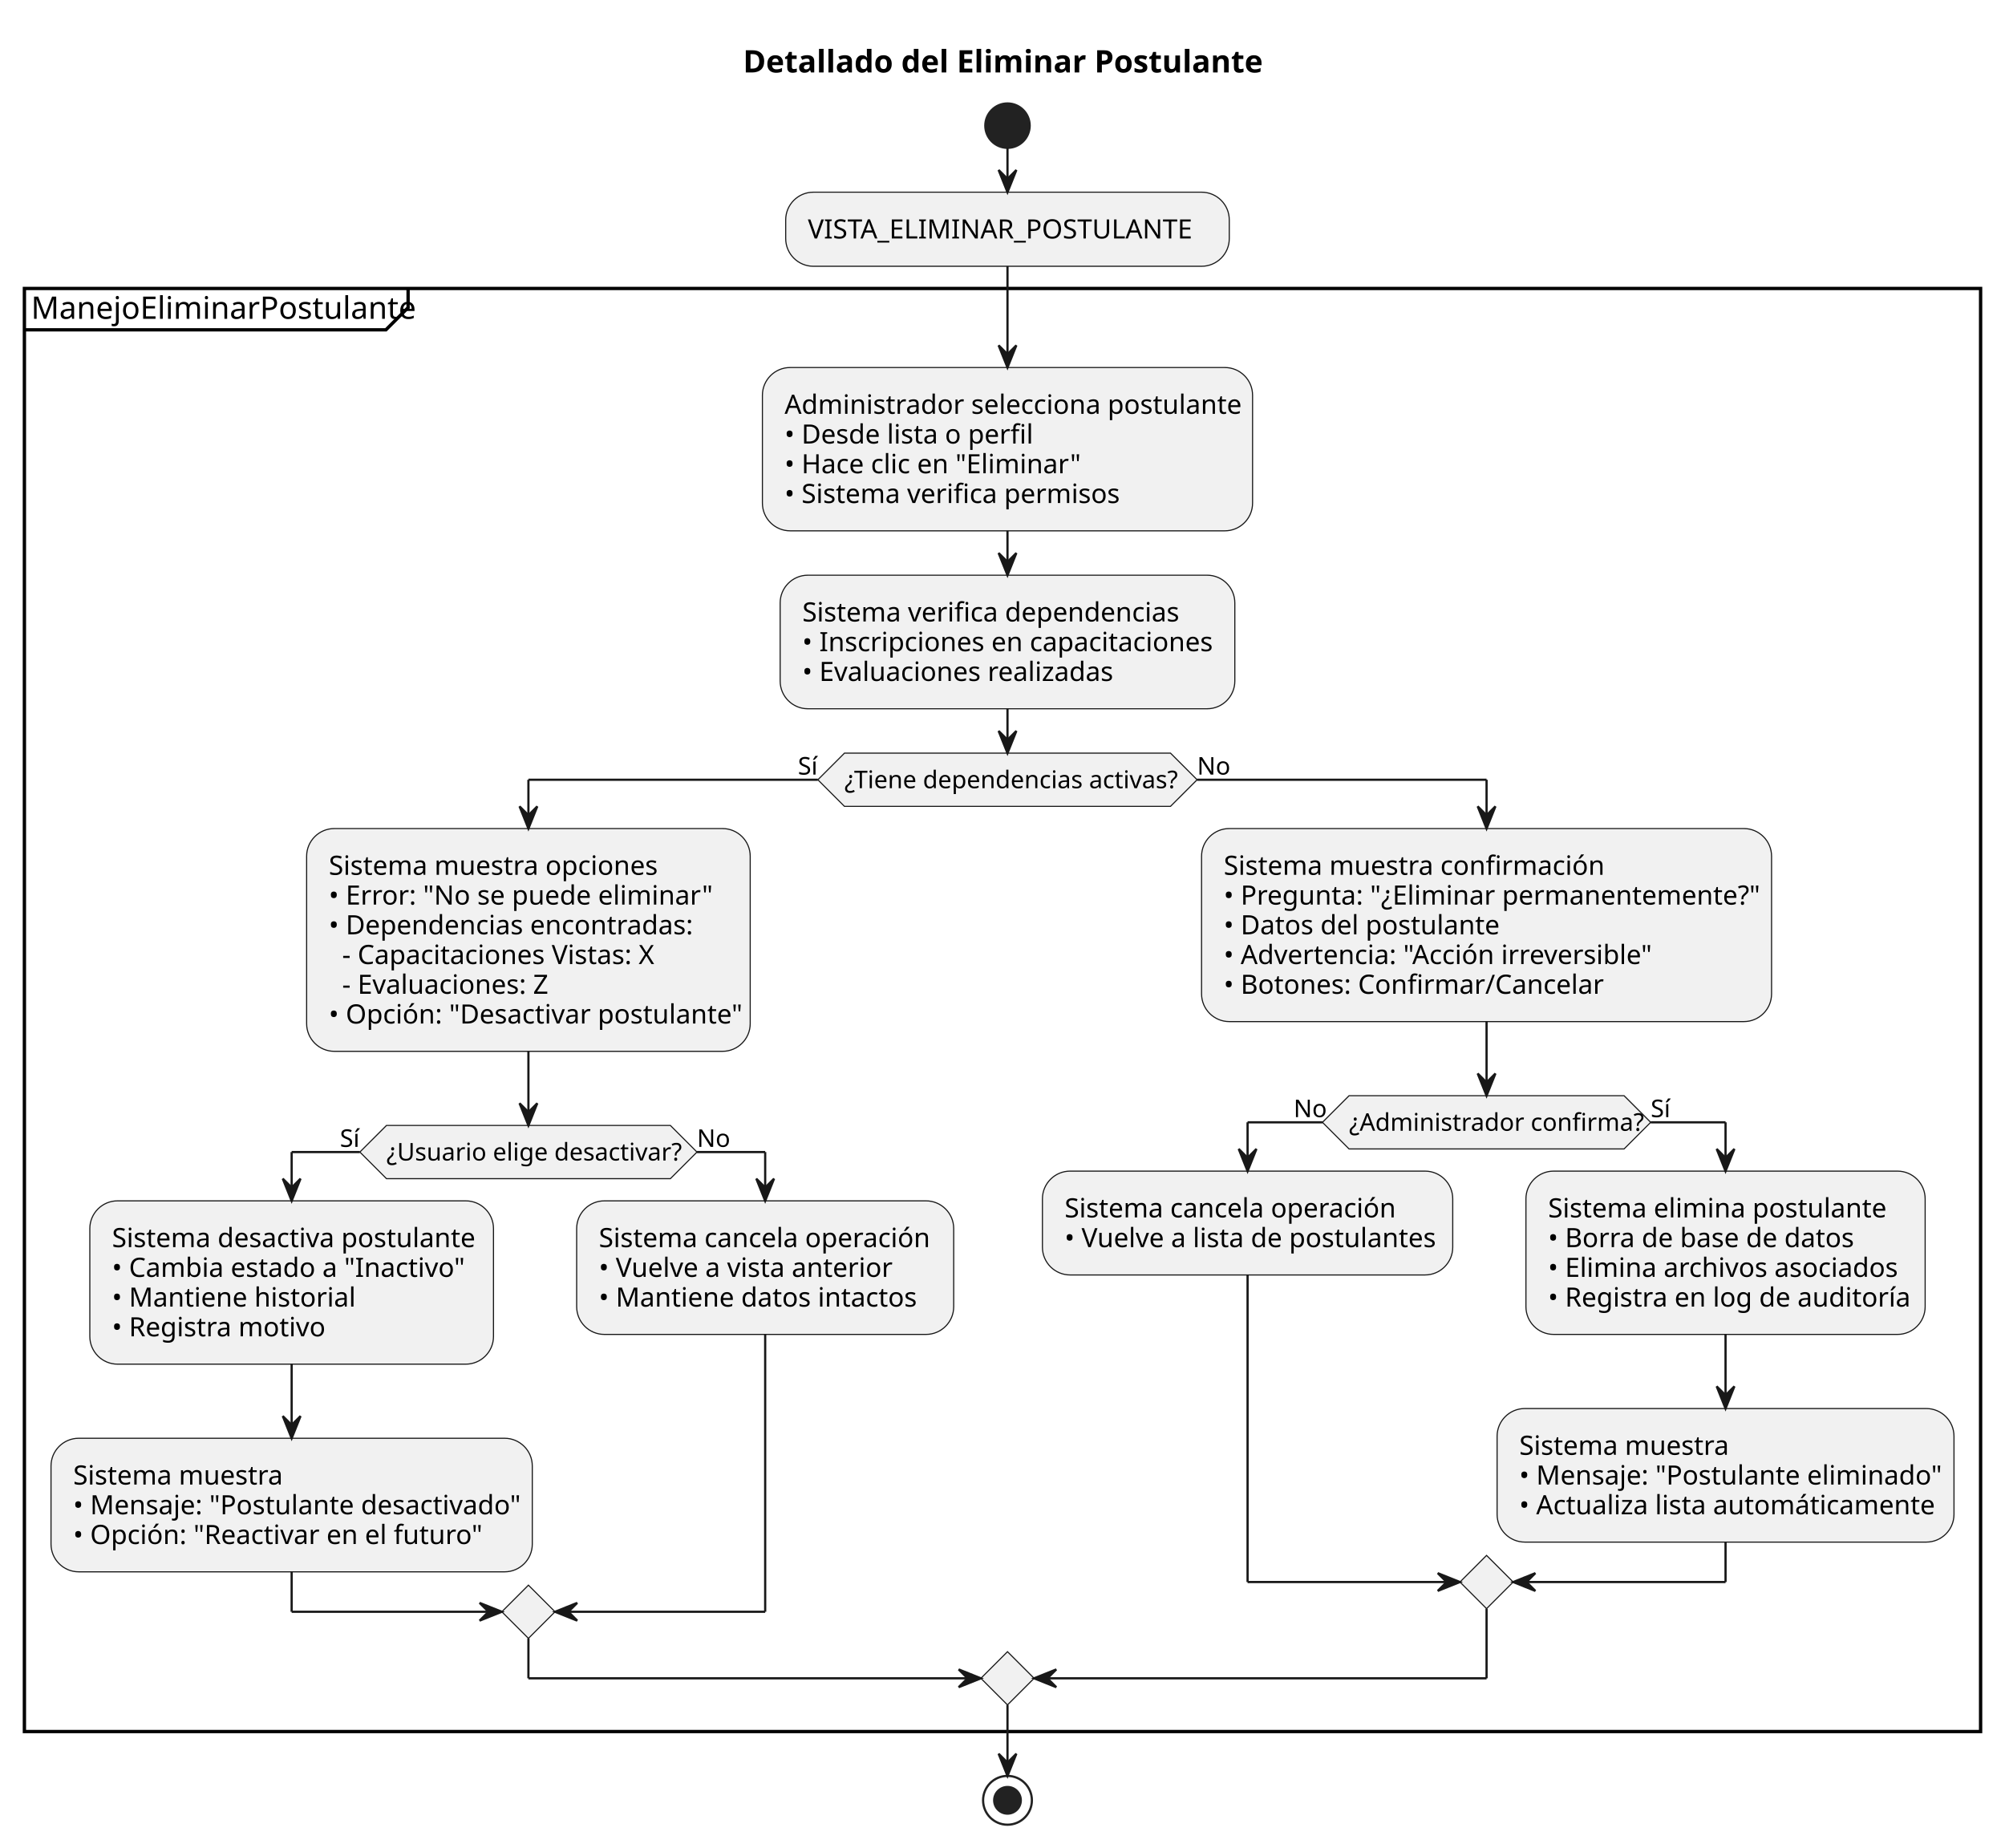
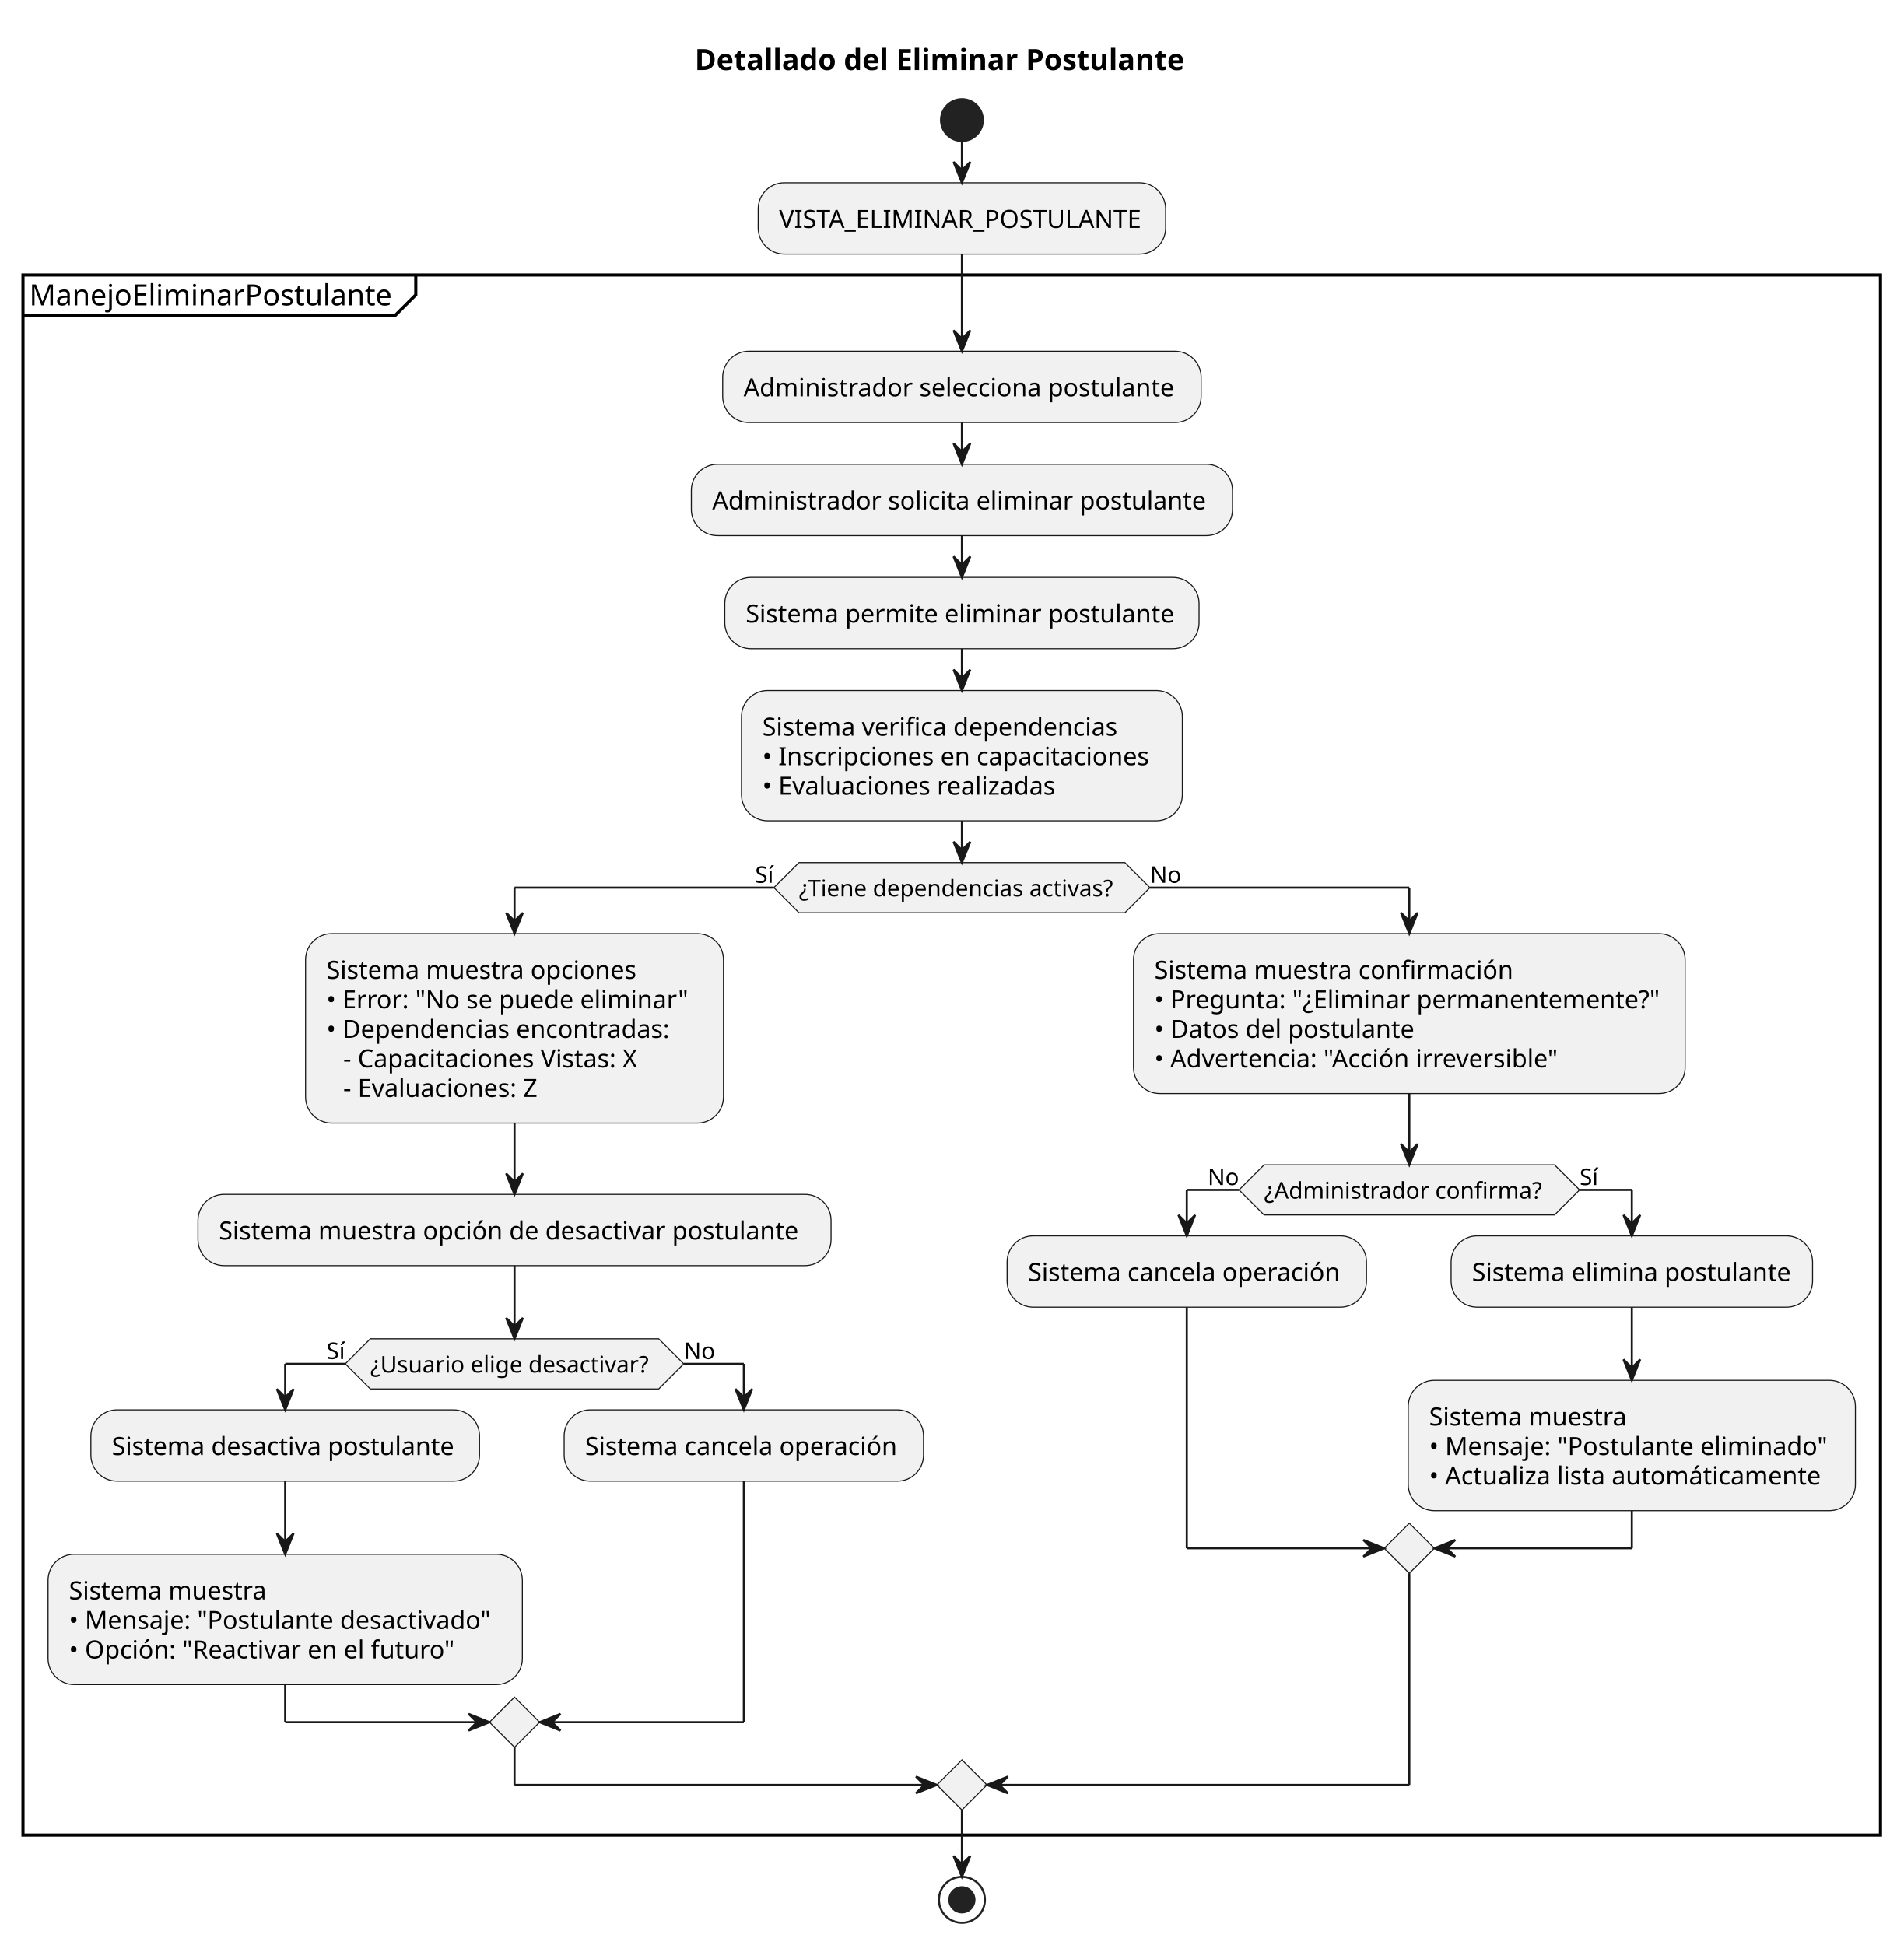
- <svg xmlns="http://www.w3.org/2000/svg" contentStyleType="text/css" height="833px" preserveAspectRatio="none" style="width:904px;height:833px;background:#FFFFFF;" version="1.1" viewBox="0 0 904 833" width="904px" zoomAndPan="magnify">
+ <svg xmlns="http://www.w3.org/2000/svg" contentStyleType="text/css" height="931px" preserveAspectRatio="none" style="width:911px;height:931px;background:#FFFFFF;" version="1.1" viewBox="0 0 911 931" width="911px" zoomAndPan="magnify">
  <defs />
  <g>
-     <text fill="#000000" font-family="sans-serif" font-size="14" font-weight="bold" lengthAdjust="spacing" textLength="231" x="335" y="32.674">Detallado del Eliminar Postulante</text>
-     <ellipse cx="454.25" cy="56.641" fill="#222222" rx="10" ry="10" style="stroke:#222222;stroke-width:1.0;" />
-     <rect fill="#F1F1F1" height="33.406" rx="12.5" ry="12.5" style="stroke:#181818;stroke-width:0.5;" width="200" x="354.25" y="86.641" />
-     <text fill="#000000" font-family="sans-serif" font-size="12" lengthAdjust="spacing" textLength="180" x="364.25" y="107.504">VISTA_ELIMINAR_POSTULANTE</text>
-     <rect fill="none" height="650.578" style="stroke:#000000;stroke-width:1.5;" width="882" x="11" y="130.047" />
-     <path d="M184,130.047 L184,138.688 L174,148.688 L11,148.688 " fill="none" style="stroke:#000000;stroke-width:1.5;" />
-     <text fill="#000000" font-family="sans-serif" font-size="14" lengthAdjust="spacing" textLength="163" x="14" y="143.721">ManejoEliminarPostulante</text>
-     <rect fill="#F1F1F1" height="73.625" rx="12.5" ry="12.5" style="stroke:#181818;stroke-width:0.5;" width="221" x="343.75" y="165.688" />
-     <text fill="#000000" font-family="sans-serif" font-size="12" lengthAdjust="spacing" textLength="201" x="353.75" y="186.551">Administrador selecciona postulante</text>
-     <text fill="#000000" font-family="sans-serif" font-size="12" lengthAdjust="spacing" textLength="111" x="353.75" y="199.957">• Desde lista o perfil</text>
-     <text fill="#000000" font-family="sans-serif" font-size="12" lengthAdjust="spacing" textLength="132" x="353.75" y="213.363">• Hace clic en "Eliminar"</text>
-     <text fill="#000000" font-family="sans-serif" font-size="12" lengthAdjust="spacing" textLength="151" x="353.75" y="226.769">• Sistema verifica permisos</text>
-     <rect fill="#F1F1F1" height="60.219" rx="12.5" ry="12.5" style="stroke:#181818;stroke-width:0.5;" width="205" x="351.75" y="259.312" />
-     <text fill="#000000" font-family="sans-serif" font-size="12" lengthAdjust="spacing" textLength="169" x="361.75" y="280.176">Sistema verifica dependencias</text>
-     <text fill="#000000" font-family="sans-serif" font-size="12" lengthAdjust="spacing" textLength="185" x="361.75" y="293.582">• Inscripciones en capacitaciones</text>
-     <text fill="#000000" font-family="sans-serif" font-size="12" lengthAdjust="spacing" textLength="142" x="361.75" y="306.988">• Evaluaciones realizadas</text>
-     <polygon fill="#F1F1F1" points="380.75,339.531,527.75,339.531,539.75,351.531,527.75,363.531,380.75,363.531,368.75,351.531,380.75,339.531" style="stroke:#181818;stroke-width:0.5;" />
-     <text fill="#000000" font-family="sans-serif" font-size="11" lengthAdjust="spacing" textLength="147" x="380.75" y="355.345">¿Tiene dependencias activas?</text>
-     <text fill="#000000" font-family="sans-serif" font-size="11" lengthAdjust="spacing" textLength="9" x="359.75" y="349.2">Sí</text>
-     <text fill="#000000" font-family="sans-serif" font-size="11" lengthAdjust="spacing" textLength="13" x="539.75" y="349.2">No</text>
-     <rect fill="#F1F1F1" height="100.438" rx="12.5" ry="12.5" style="stroke:#181818;stroke-width:0.5;" width="200" x="138.25" y="373.531" />
-     <text fill="#000000" font-family="sans-serif" font-size="12" lengthAdjust="spacing" textLength="149" x="148.25" y="394.394">Sistema muestra opciones</text>
-     <text fill="#000000" font-family="sans-serif" font-size="12" lengthAdjust="spacing" textLength="168" x="148.25" y="407.801">• Error: "No se puede eliminar"</text>
-     <text fill="#000000" font-family="sans-serif" font-size="12" lengthAdjust="spacing" textLength="164" x="148.25" y="421.207">• Dependencias encontradas:</text>
-     <text fill="#000000" font-family="sans-serif" font-size="12" lengthAdjust="spacing" textLength="143" x="154.25" y="434.613">- Capacitaciones Vistas: X</text>
-     <text fill="#000000" font-family="sans-serif" font-size="12" lengthAdjust="spacing" textLength="94" x="154.25" y="448.019">- Evaluaciones: Z</text>
-     <text fill="#000000" font-family="sans-serif" font-size="12" lengthAdjust="spacing" textLength="180" x="148.25" y="461.426">• Opción: "Desactivar postulante"</text>
-     <polygon fill="#F1F1F1" points="174.25,507.375,302.25,507.375,314.25,519.375,302.25,531.375,174.25,531.375,162.25,519.375,174.25,507.375" style="stroke:#181818;stroke-width:0.5;" />
-     <text fill="#000000" font-family="sans-serif" font-size="11" lengthAdjust="spacing" textLength="128" x="174.25" y="523.188">¿Usuario elige desactivar?</text>
-     <text fill="#000000" font-family="sans-serif" font-size="11" lengthAdjust="spacing" textLength="9" x="153.25" y="517.044">Sí</text>
-     <text fill="#000000" font-family="sans-serif" font-size="11" lengthAdjust="spacing" textLength="13" x="314.25" y="517.044">No</text>
-     <rect fill="#F1F1F1" height="73.625" rx="12.5" ry="12.5" style="stroke:#181818;stroke-width:0.5;" width="182" x="40.5" y="541.375" />
-     <text fill="#000000" font-family="sans-serif" font-size="12" lengthAdjust="spacing" textLength="162" x="50.5" y="562.238">Sistema desactiva postulante</text>
-     <text fill="#000000" font-family="sans-serif" font-size="12" lengthAdjust="spacing" textLength="155" x="50.5" y="575.644">• Cambia estado a "Inactivo"</text>
-     <text fill="#000000" font-family="sans-serif" font-size="12" lengthAdjust="spacing" textLength="105" x="50.5" y="589.051">• Mantiene historial</text>
-     <text fill="#000000" font-family="sans-serif" font-size="12" lengthAdjust="spacing" textLength="94" x="50.5" y="602.457">• Registra motivo</text>
-     <rect fill="#F1F1F1" height="60.219" rx="12.5" ry="12.5" style="stroke:#181818;stroke-width:0.5;" width="217" x="23" y="648.406" />
-     <text fill="#000000" font-family="sans-serif" font-size="12" lengthAdjust="spacing" textLength="95" x="33" y="669.269">Sistema muestra</text>
-     <text fill="#000000" font-family="sans-serif" font-size="12" lengthAdjust="spacing" textLength="197" x="33" y="682.676">• Mensaje: "Postulante desactivado"</text>
-     <text fill="#000000" font-family="sans-serif" font-size="12" lengthAdjust="spacing" textLength="176" x="33" y="696.082">• Opción: "Reactivar en el futuro"</text>
-     <rect fill="#F1F1F1" height="60.219" rx="12.5" ry="12.5" style="stroke:#181818;stroke-width:0.5;" width="170" x="260" y="541.375" />
-     <text fill="#000000" font-family="sans-serif" font-size="12" lengthAdjust="spacing" textLength="150" x="270" y="562.238">Sistema cancela operación</text>
-     <text fill="#000000" font-family="sans-serif" font-size="12" lengthAdjust="spacing" textLength="127" x="270" y="575.644">• Vuelve a vista anterior</text>
-     <text fill="#000000" font-family="sans-serif" font-size="12" lengthAdjust="spacing" textLength="138" x="270" y="589.051">• Mantiene datos intactos</text>
-     <polygon fill="#F1F1F1" points="238.25,714.625,250.25,726.625,238.25,738.625,226.25,726.625,238.25,714.625" style="stroke:#181818;stroke-width:0.5;" />
-     <rect fill="#F1F1F1" height="87.031" rx="12.5" ry="12.5" style="stroke:#181818;stroke-width:0.5;" width="257" x="541.75" y="373.531" />
-     <text fill="#000000" font-family="sans-serif" font-size="12" lengthAdjust="spacing" textLength="169" x="551.75" y="394.394">Sistema muestra confirmación</text>
-     <text fill="#000000" font-family="sans-serif" font-size="12" lengthAdjust="spacing" textLength="237" x="551.75" y="407.801">• Pregunta: "¿Eliminar permanentemente?"</text>
-     <text fill="#000000" font-family="sans-serif" font-size="12" lengthAdjust="spacing" textLength="122" x="551.75" y="421.207">• Datos del postulante</text>
-     <text fill="#000000" font-family="sans-serif" font-size="12" lengthAdjust="spacing" textLength="185" x="551.75" y="434.613">• Advertencia: "Acción irreversible"</text>
-     <text fill="#000000" font-family="sans-serif" font-size="12" lengthAdjust="spacing" textLength="168" x="551.75" y="448.019">• Botones: Confirmar/Cancelar</text>
-     <polygon fill="#F1F1F1" points="608.25,493.969,732.25,493.969,744.25,505.969,732.25,517.969,608.25,517.969,596.25,505.969,608.25,493.969" style="stroke:#181818;stroke-width:0.5;" />
-     <text fill="#000000" font-family="sans-serif" font-size="11" lengthAdjust="spacing" textLength="124" x="608.25" y="509.782">¿Administrador confirma?</text>
-     <text fill="#000000" font-family="sans-serif" font-size="11" lengthAdjust="spacing" textLength="13" x="583.25" y="503.638">No</text>
-     <text fill="#000000" font-family="sans-serif" font-size="11" lengthAdjust="spacing" textLength="9" x="744.25" y="503.638">Sí</text>
-     <rect fill="#F1F1F1" height="46.812" rx="12.5" ry="12.5" style="stroke:#181818;stroke-width:0.5;" width="185" x="470" y="527.969" />
-     <text fill="#000000" font-family="sans-serif" font-size="12" lengthAdjust="spacing" textLength="150" x="480" y="548.832">Sistema cancela operación</text>
-     <text fill="#000000" font-family="sans-serif" font-size="12" lengthAdjust="spacing" textLength="165" x="480" y="562.238">• Vuelve a lista de postulantes</text>
-     <rect fill="#F1F1F1" height="73.625" rx="12.5" ry="12.5" style="stroke:#181818;stroke-width:0.5;" width="180" x="688" y="527.969" />
-     <text fill="#000000" font-family="sans-serif" font-size="12" lengthAdjust="spacing" textLength="151" x="698" y="548.832">Sistema elimina postulante</text>
-     <text fill="#000000" font-family="sans-serif" font-size="12" lengthAdjust="spacing" textLength="137" x="698" y="562.238">• Borra de base de datos</text>
-     <text fill="#000000" font-family="sans-serif" font-size="12" lengthAdjust="spacing" textLength="160" x="698" y="575.644">• Elimina archivos asociados</text>
-     <text fill="#000000" font-family="sans-serif" font-size="12" lengthAdjust="spacing" textLength="160" x="698" y="589.051">• Registra en log de auditoría</text>
-     <rect fill="#F1F1F1" height="60.219" rx="12.5" ry="12.5" style="stroke:#181818;stroke-width:0.5;" width="206" x="675" y="635" />
-     <text fill="#000000" font-family="sans-serif" font-size="12" lengthAdjust="spacing" textLength="95" x="685" y="655.863">Sistema muestra</text>
-     <text fill="#000000" font-family="sans-serif" font-size="12" lengthAdjust="spacing" textLength="186" x="685" y="669.269">• Mensaje: "Postulante eliminado"</text>
-     <text fill="#000000" font-family="sans-serif" font-size="12" lengthAdjust="spacing" textLength="181" x="685" y="682.676">• Actualiza lista automáticamente</text>
-     <polygon fill="#F1F1F1" points="670.25,701.219,682.25,713.219,670.25,725.219,658.25,713.219,670.25,701.219" style="stroke:#181818;stroke-width:0.5;" />
-     <polygon fill="#F1F1F1" points="454.25,744.625,466.25,756.625,454.25,768.625,442.25,756.625,454.25,744.625" style="stroke:#181818;stroke-width:0.5;" />
-     <ellipse cx="454.25" cy="811.625" fill="none" rx="11" ry="11" style="stroke:#222222;stroke-width:1.0;" />
-     <ellipse cx="454.25" cy="811.625" fill="#222222" rx="6" ry="6" style="stroke:#222222;stroke-width:1.0;" />
-     <line style="stroke:#181818;stroke-width:1.0;" x1="454.25" x2="454.25" y1="66.641" y2="86.641" />
-     <polygon fill="#181818" points="450.25,76.641,454.25,86.641,458.25,76.641,454.25,80.641" style="stroke:#181818;stroke-width:1.0;" />
-     <line style="stroke:#181818;stroke-width:1.0;" x1="454.25" x2="454.25" y1="239.312" y2="259.312" />
-     <polygon fill="#181818" points="450.25,249.312,454.25,259.312,458.25,249.312,454.25,253.312" style="stroke:#181818;stroke-width:1.0;" />
-     <line style="stroke:#181818;stroke-width:1.0;" x1="131.5" x2="131.5" y1="615" y2="648.406" />
-     <polygon fill="#181818" points="127.5,638.406,131.5,648.406,135.5,638.406,131.5,642.406" style="stroke:#181818;stroke-width:1.0;" />
-     <line style="stroke:#181818;stroke-width:1.0;" x1="162.25" x2="131.5" y1="519.375" y2="519.375" />
-     <line style="stroke:#181818;stroke-width:1.0;" x1="131.5" x2="131.5" y1="519.375" y2="541.375" />
-     <polygon fill="#181818" points="127.5,531.375,131.5,541.375,135.5,531.375,131.5,535.375" style="stroke:#181818;stroke-width:1.0;" />
-     <line style="stroke:#181818;stroke-width:1.0;" x1="314.25" x2="345" y1="519.375" y2="519.375" />
-     <line style="stroke:#181818;stroke-width:1.0;" x1="345" x2="345" y1="519.375" y2="541.375" />
-     <polygon fill="#181818" points="341,531.375,345,541.375,349,531.375,345,535.375" style="stroke:#181818;stroke-width:1.0;" />
-     <line style="stroke:#181818;stroke-width:1.0;" x1="131.5" x2="131.5" y1="708.625" y2="726.625" />
-     <line style="stroke:#181818;stroke-width:1.0;" x1="131.5" x2="226.25" y1="726.625" y2="726.625" />
-     <polygon fill="#181818" points="216.25,722.625,226.25,726.625,216.25,730.625,220.25,726.625" style="stroke:#181818;stroke-width:1.0;" />
-     <line style="stroke:#181818;stroke-width:1.0;" x1="345" x2="345" y1="601.594" y2="726.625" />
-     <line style="stroke:#181818;stroke-width:1.0;" x1="345" x2="250.25" y1="726.625" y2="726.625" />
-     <polygon fill="#181818" points="260.25,722.625,250.25,726.625,260.25,730.625,256.25,726.625" style="stroke:#181818;stroke-width:1.0;" />
-     <line style="stroke:#181818;stroke-width:1.0;" x1="238.25" x2="238.25" y1="473.969" y2="507.375" />
-     <polygon fill="#181818" points="234.25,497.375,238.25,507.375,242.25,497.375,238.25,501.375" style="stroke:#181818;stroke-width:1.0;" />
-     <line style="stroke:#181818;stroke-width:1.0;" x1="778" x2="778" y1="601.594" y2="635" />
-     <polygon fill="#181818" points="774,625,778,635,782,625,778,629" style="stroke:#181818;stroke-width:1.0;" />
-     <line style="stroke:#181818;stroke-width:1.0;" x1="596.25" x2="562.5" y1="505.969" y2="505.969" />
-     <line style="stroke:#181818;stroke-width:1.0;" x1="562.5" x2="562.5" y1="505.969" y2="527.969" />
-     <polygon fill="#181818" points="558.5,517.969,562.5,527.969,566.5,517.969,562.5,521.969" style="stroke:#181818;stroke-width:1.0;" />
-     <line style="stroke:#181818;stroke-width:1.0;" x1="744.25" x2="778" y1="505.969" y2="505.969" />
-     <line style="stroke:#181818;stroke-width:1.0;" x1="778" x2="778" y1="505.969" y2="527.969" />
-     <polygon fill="#181818" points="774,517.969,778,527.969,782,517.969,778,521.969" style="stroke:#181818;stroke-width:1.0;" />
-     <line style="stroke:#181818;stroke-width:1.0;" x1="562.5" x2="562.5" y1="574.781" y2="713.219" />
-     <line style="stroke:#181818;stroke-width:1.0;" x1="562.5" x2="658.25" y1="713.219" y2="713.219" />
-     <polygon fill="#181818" points="648.25,709.219,658.25,713.219,648.25,717.219,652.25,713.219" style="stroke:#181818;stroke-width:1.0;" />
-     <line style="stroke:#181818;stroke-width:1.0;" x1="778" x2="778" y1="695.219" y2="713.219" />
-     <line style="stroke:#181818;stroke-width:1.0;" x1="778" x2="682.25" y1="713.219" y2="713.219" />
-     <polygon fill="#181818" points="692.25,709.219,682.25,713.219,692.25,717.219,688.25,713.219" style="stroke:#181818;stroke-width:1.0;" />
-     <line style="stroke:#181818;stroke-width:1.0;" x1="670.25" x2="670.25" y1="460.562" y2="493.969" />
-     <polygon fill="#181818" points="666.25,483.969,670.25,493.969,674.25,483.969,670.25,487.969" style="stroke:#181818;stroke-width:1.0;" />
-     <line style="stroke:#181818;stroke-width:1.0;" x1="368.75" x2="238.25" y1="351.531" y2="351.531" />
-     <line style="stroke:#181818;stroke-width:1.0;" x1="238.25" x2="238.25" y1="351.531" y2="373.531" />
-     <polygon fill="#181818" points="234.25,363.531,238.25,373.531,242.25,363.531,238.25,367.531" style="stroke:#181818;stroke-width:1.0;" />
-     <line style="stroke:#181818;stroke-width:1.0;" x1="539.75" x2="670.25" y1="351.531" y2="351.531" />
-     <line style="stroke:#181818;stroke-width:1.0;" x1="670.25" x2="670.25" y1="351.531" y2="373.531" />
-     <polygon fill="#181818" points="666.25,363.531,670.25,373.531,674.25,363.531,670.25,367.531" style="stroke:#181818;stroke-width:1.0;" />
-     <line style="stroke:#181818;stroke-width:1.0;" x1="238.25" x2="238.25" y1="738.625" y2="756.625" />
-     <line style="stroke:#181818;stroke-width:1.0;" x1="238.25" x2="442.25" y1="756.625" y2="756.625" />
-     <polygon fill="#181818" points="432.25,752.625,442.25,756.625,432.25,760.625,436.25,756.625" style="stroke:#181818;stroke-width:1.0;" />
-     <line style="stroke:#181818;stroke-width:1.0;" x1="670.25" x2="670.25" y1="725.219" y2="756.625" />
-     <line style="stroke:#181818;stroke-width:1.0;" x1="670.25" x2="466.25" y1="756.625" y2="756.625" />
-     <polygon fill="#181818" points="476.25,752.625,466.25,756.625,476.25,760.625,472.25,756.625" style="stroke:#181818;stroke-width:1.0;" />
-     <line style="stroke:#181818;stroke-width:1.0;" x1="454.25" x2="454.25" y1="319.531" y2="339.531" />
-     <polygon fill="#181818" points="450.25,329.531,454.25,339.531,458.25,329.531,454.25,333.531" style="stroke:#181818;stroke-width:1.0;" />
-     <line style="stroke:#181818;stroke-width:1.0;" x1="454.25" x2="454.25" y1="120.047" y2="165.688" />
-     <polygon fill="#181818" points="450.25,155.688,454.25,165.688,458.25,155.688,454.25,159.688" style="stroke:#181818;stroke-width:1.0;" />
-     <line style="stroke:#181818;stroke-width:1.0;" x1="454.25" x2="454.25" y1="768.625" y2="800.625" />
-     <polygon fill="#181818" points="450.25,790.625,454.25,800.625,458.25,790.625,454.25,794.625" style="stroke:#181818;stroke-width:1.0;" />
+     <text fill="#000000" font-family="sans-serif" font-size="14" font-weight="bold" lengthAdjust="spacing" textLength="243" x="332.5" y="33.535">Detallado del Eliminar Postulante</text>
+     <ellipse cx="460.375" cy="57.488" fill="#222222" rx="10" ry="10" style="stroke:#222222;stroke-width:1.0;" />
+     <rect fill="#F1F1F1" height="34.133" rx="12.5" ry="12.5" style="stroke:#181818;stroke-width:0.5;" width="195" x="362.875" y="87.488" />
+     <text fill="#000000" font-family="sans-serif" font-size="12" lengthAdjust="spacing" textLength="175" x="372.875" y="109.09">VISTA_ELIMINAR_POSTULANTE</text>
+     <rect fill="none" height="746.746" style="stroke:#000000;stroke-width:1.5;" width="889" x="11" y="131.621" />
+     <path d="M199,131.621 L199,141.109 L189,151.109 L11,151.109 " fill="none" style="stroke:#000000;stroke-width:1.5;" />
+     <text fill="#000000" font-family="sans-serif" font-size="14" lengthAdjust="spacing" textLength="178" x="14" y="146.156">ManejoEliminarPostulante</text>
+     <rect fill="#F1F1F1" height="34.133" rx="12.5" ry="12.5" style="stroke:#181818;stroke-width:0.5;" width="229" x="345.875" y="168.109" />
+     <text fill="#000000" font-family="sans-serif" font-size="12" lengthAdjust="spacing" textLength="209" x="355.875" y="189.711">Administrador selecciona postulante</text>
+     <rect fill="#F1F1F1" height="34.133" rx="12.5" ry="12.5" style="stroke:#181818;stroke-width:0.5;" width="259" x="330.875" y="222.242" />
+     <text fill="#000000" font-family="sans-serif" font-size="12" lengthAdjust="spacing" textLength="239" x="340.875" y="243.844">Administrador solicita eliminar postulante</text>
+     <rect fill="#F1F1F1" height="34.133" rx="12.5" ry="12.5" style="stroke:#181818;stroke-width:0.5;" width="227" x="346.875" y="276.375" />
+     <text fill="#000000" font-family="sans-serif" font-size="12" lengthAdjust="spacing" textLength="207" x="356.875" y="297.977">Sistema permite eliminar postulante</text>
+     <rect fill="#F1F1F1" height="62.398" rx="12.5" ry="12.5" style="stroke:#181818;stroke-width:0.5;" width="211" x="354.875" y="330.508" />
+     <text fill="#000000" font-family="sans-serif" font-size="12" lengthAdjust="spacing" textLength="174" x="364.875" y="352.109">Sistema verifica dependencias</text>
+     <text fill="#000000" font-family="sans-serif" font-size="12" lengthAdjust="spacing" textLength="191" x="364.875" y="366.242">• Inscripciones en capacitaciones</text>
+     <text fill="#000000" font-family="sans-serif" font-size="12" lengthAdjust="spacing" textLength="148" x="364.875" y="380.375">• Evaluaciones realizadas</text>
+     <polygon fill="#F1F1F1" points="382.375,412.906,538.375,412.906,550.375,424.906,538.375,436.906,382.375,436.906,370.375,424.906,382.375,412.906" style="stroke:#181818;stroke-width:0.5;" />
+     <text fill="#000000" font-family="sans-serif" font-size="11" lengthAdjust="spacing" textLength="156" x="382.375" y="429.063">¿Tiene dependencias activas?</text>
+     <text fill="#000000" font-family="sans-serif" font-size="11" lengthAdjust="spacing" textLength="9" x="361.375" y="422.586">Sí</text>
+     <text fill="#000000" font-family="sans-serif" font-size="11" lengthAdjust="spacing" textLength="15" x="550.375" y="422.586">No</text>
+     <rect fill="#F1F1F1" height="90.664" rx="12.5" ry="12.5" style="stroke:#181818;stroke-width:0.5;" width="200" x="146.25" y="446.906" />
+     <text fill="#000000" font-family="sans-serif" font-size="12" lengthAdjust="spacing" textLength="150" x="156.25" y="468.508">Sistema muestra opciones</text>
+     <text fill="#000000" font-family="sans-serif" font-size="12" lengthAdjust="spacing" textLength="180" x="156.25" y="482.641">• Error: "No se puede eliminar"</text>
+     <text fill="#000000" font-family="sans-serif" font-size="12" lengthAdjust="spacing" textLength="172" x="156.25" y="496.773">• Dependencias encontradas:</text>
+     <text fill="#000000" font-family="sans-serif" font-size="12" lengthAdjust="spacing" textLength="151" x="164.25" y="510.906">- Capacitaciones Vistas: X</text>
+     <text fill="#000000" font-family="sans-serif" font-size="12" lengthAdjust="spacing" textLength="99" x="164.25" y="525.039">- Evaluaciones: Z</text>
+     <rect fill="#F1F1F1" height="34.133" rx="12.5" ry="12.5" style="stroke:#181818;stroke-width:0.5;" width="303" x="94.75" y="571.703" />
+     <text fill="#000000" font-family="sans-serif" font-size="12" lengthAdjust="spacing" textLength="283" x="104.75" y="593.305">Sistema muestra opción de desactivar postulante</text>
+     <polygon fill="#F1F1F1" points="177.25,640.836,315.25,640.836,327.25,652.836,315.25,664.836,177.25,664.836,165.25,652.836,177.25,640.836" style="stroke:#181818;stroke-width:0.5;" />
+     <text fill="#000000" font-family="sans-serif" font-size="11" lengthAdjust="spacing" textLength="138" x="177.25" y="656.993">¿Usuario elige desactivar?</text>
+     <text fill="#000000" font-family="sans-serif" font-size="11" lengthAdjust="spacing" textLength="9" x="156.25" y="650.516">Sí</text>
+     <text fill="#000000" font-family="sans-serif" font-size="11" lengthAdjust="spacing" textLength="15" x="327.25" y="650.516">No</text>
+     <rect fill="#F1F1F1" height="34.133" rx="12.5" ry="12.5" style="stroke:#181818;stroke-width:0.5;" width="186" x="43.5" y="674.836" />
+     <text fill="#000000" font-family="sans-serif" font-size="12" lengthAdjust="spacing" textLength="166" x="53.5" y="696.438">Sistema desactiva postulante</text>
+     <rect fill="#F1F1F1" height="62.398" rx="12.5" ry="12.5" style="stroke:#181818;stroke-width:0.5;" width="227" x="23" y="743.969" />
+     <text fill="#000000" font-family="sans-serif" font-size="12" lengthAdjust="spacing" textLength="95" x="33" y="765.57">Sistema muestra</text>
+     <text fill="#000000" font-family="sans-serif" font-size="12" lengthAdjust="spacing" textLength="207" x="33" y="779.703">• Mensaje: "Postulante desactivado"</text>
+     <text fill="#000000" font-family="sans-serif" font-size="12" lengthAdjust="spacing" textLength="190" x="33" y="793.836">• Opción: "Reactivar en el futuro"</text>
+     <rect fill="#F1F1F1" height="34.133" rx="12.5" ry="12.5" style="stroke:#181818;stroke-width:0.5;" width="172" x="270" y="674.836" />
+     <text fill="#000000" font-family="sans-serif" font-size="12" lengthAdjust="spacing" textLength="152" x="280" y="696.438">Sistema cancela operación</text>
+     <polygon fill="#F1F1F1" points="246.25,812.367,258.25,824.367,246.25,836.367,234.25,824.367,246.25,812.367" style="stroke:#181818;stroke-width:0.5;" />
+     <rect fill="#F1F1F1" height="76.531" rx="12.5" ry="12.5" style="stroke:#181818;stroke-width:0.5;" width="264" x="542.5" y="446.906" />
+     <text fill="#000000" font-family="sans-serif" font-size="12" lengthAdjust="spacing" textLength="172" x="552.5" y="468.508">Sistema muestra confirmación</text>
+     <text fill="#000000" font-family="sans-serif" font-size="12" lengthAdjust="spacing" textLength="244" x="552.5" y="482.641">• Pregunta: "¿Eliminar permanentemente?"</text>
+     <text fill="#000000" font-family="sans-serif" font-size="12" lengthAdjust="spacing" textLength="130" x="552.5" y="496.773">• Datos del postulante</text>
+     <text fill="#000000" font-family="sans-serif" font-size="12" lengthAdjust="spacing" textLength="201" x="552.5" y="510.906">• Advertencia: "Acción irreversible"</text>
+     <polygon fill="#F1F1F1" points="605,557.57,744,557.57,756,569.57,744,581.57,605,581.57,593,569.57,605,557.57" style="stroke:#181818;stroke-width:0.5;" />
+     <text fill="#000000" font-family="sans-serif" font-size="11" lengthAdjust="spacing" textLength="139" x="605" y="573.727">¿Administrador confirma?</text>
+     <text fill="#000000" font-family="sans-serif" font-size="11" lengthAdjust="spacing" textLength="15" x="578" y="567.25">No</text>
+     <text fill="#000000" font-family="sans-serif" font-size="11" lengthAdjust="spacing" textLength="9" x="756" y="567.25">Sí</text>
+     <rect fill="#F1F1F1" height="34.133" rx="12.5" ry="12.5" style="stroke:#181818;stroke-width:0.5;" width="172" x="482" y="591.57" />
+     <text fill="#000000" font-family="sans-serif" font-size="12" lengthAdjust="spacing" textLength="152" x="492" y="613.172">Sistema cancela operación</text>
+     <rect fill="#F1F1F1" height="34.133" rx="12.5" ry="12.5" style="stroke:#181818;stroke-width:0.5;" width="173" x="694.5" y="591.57" />
+     <text fill="#000000" font-family="sans-serif" font-size="12" lengthAdjust="spacing" textLength="153" x="704.5" y="613.172">Sistema elimina postulante</text>
+     <rect fill="#F1F1F1" height="62.398" rx="12.5" ry="12.5" style="stroke:#181818;stroke-width:0.5;" width="214" x="674" y="660.703" />
+     <text fill="#000000" font-family="sans-serif" font-size="12" lengthAdjust="spacing" textLength="95" x="684" y="682.305">Sistema muestra</text>
+     <text fill="#000000" font-family="sans-serif" font-size="12" lengthAdjust="spacing" textLength="194" x="684" y="696.438">• Mensaje: "Postulante eliminado"</text>
+     <text fill="#000000" font-family="sans-serif" font-size="12" lengthAdjust="spacing" textLength="193" x="684" y="710.57">• Actualiza lista automáticamente</text>
+     <polygon fill="#F1F1F1" points="674.5,729.102,686.5,741.102,674.5,753.102,662.5,741.102,674.5,729.102" style="stroke:#181818;stroke-width:0.5;" />
+     <polygon fill="#F1F1F1" points="460.375,842.367,472.375,854.367,460.375,866.367,448.375,854.367,460.375,842.367" style="stroke:#181818;stroke-width:0.5;" />
+     <ellipse cx="460.375" cy="909.367" fill="none" rx="11" ry="11" style="stroke:#222222;stroke-width:1.0;" />
+     <ellipse cx="460.375" cy="909.367" fill="#222222" rx="6" ry="6" style="stroke:#222222;stroke-width:1.0;" />
+     <line style="stroke:#181818;stroke-width:1.0;" x1="460.375" x2="460.375" y1="67.488" y2="87.488" />
+     <polygon fill="#181818" points="456.375,77.488,460.375,87.488,464.375,77.488,460.375,81.488" style="stroke:#181818;stroke-width:1.0;" />
+     <line style="stroke:#181818;stroke-width:1.0;" x1="460.375" x2="460.375" y1="202.242" y2="222.242" />
+     <polygon fill="#181818" points="456.375,212.242,460.375,222.242,464.375,212.242,460.375,216.242" style="stroke:#181818;stroke-width:1.0;" />
+     <line style="stroke:#181818;stroke-width:1.0;" x1="460.375" x2="460.375" y1="256.375" y2="276.375" />
+     <polygon fill="#181818" points="456.375,266.375,460.375,276.375,464.375,266.375,460.375,270.375" style="stroke:#181818;stroke-width:1.0;" />
+     <line style="stroke:#181818;stroke-width:1.0;" x1="460.375" x2="460.375" y1="310.508" y2="330.508" />
+     <polygon fill="#181818" points="456.375,320.508,460.375,330.508,464.375,320.508,460.375,324.508" style="stroke:#181818;stroke-width:1.0;" />
+     <line style="stroke:#181818;stroke-width:1.0;" x1="246.25" x2="246.25" y1="537.57" y2="571.703" />
+     <polygon fill="#181818" points="242.25,561.703,246.25,571.703,250.25,561.703,246.25,565.703" style="stroke:#181818;stroke-width:1.0;" />
+     <line style="stroke:#181818;stroke-width:1.0;" x1="136.5" x2="136.5" y1="708.969" y2="743.969" />
+     <polygon fill="#181818" points="132.5,733.969,136.5,743.969,140.5,733.969,136.5,737.969" style="stroke:#181818;stroke-width:1.0;" />
+     <line style="stroke:#181818;stroke-width:1.0;" x1="165.25" x2="136.5" y1="652.836" y2="652.836" />
+     <line style="stroke:#181818;stroke-width:1.0;" x1="136.5" x2="136.5" y1="652.836" y2="674.836" />
+     <polygon fill="#181818" points="132.5,664.836,136.5,674.836,140.5,664.836,136.5,668.836" style="stroke:#181818;stroke-width:1.0;" />
+     <line style="stroke:#181818;stroke-width:1.0;" x1="327.25" x2="356" y1="652.836" y2="652.836" />
+     <line style="stroke:#181818;stroke-width:1.0;" x1="356" x2="356" y1="652.836" y2="674.836" />
+     <polygon fill="#181818" points="352,664.836,356,674.836,360,664.836,356,668.836" style="stroke:#181818;stroke-width:1.0;" />
+     <line style="stroke:#181818;stroke-width:1.0;" x1="136.5" x2="136.5" y1="806.367" y2="824.367" />
+     <line style="stroke:#181818;stroke-width:1.0;" x1="136.5" x2="234.25" y1="824.367" y2="824.367" />
+     <polygon fill="#181818" points="224.25,820.367,234.25,824.367,224.25,828.367,228.25,824.367" style="stroke:#181818;stroke-width:1.0;" />
+     <line style="stroke:#181818;stroke-width:1.0;" x1="356" x2="356" y1="708.969" y2="824.367" />
+     <line style="stroke:#181818;stroke-width:1.0;" x1="356" x2="258.25" y1="824.367" y2="824.367" />
+     <polygon fill="#181818" points="268.25,820.367,258.25,824.367,268.25,828.367,264.25,824.367" style="stroke:#181818;stroke-width:1.0;" />
+     <line style="stroke:#181818;stroke-width:1.0;" x1="246.25" x2="246.25" y1="605.836" y2="640.836" />
+     <polygon fill="#181818" points="242.25,630.836,246.25,640.836,250.25,630.836,246.25,634.836" style="stroke:#181818;stroke-width:1.0;" />
+     <line style="stroke:#181818;stroke-width:1.0;" x1="781" x2="781" y1="625.703" y2="660.703" />
+     <polygon fill="#181818" points="777,650.703,781,660.703,785,650.703,781,654.703" style="stroke:#181818;stroke-width:1.0;" />
+     <line style="stroke:#181818;stroke-width:1.0;" x1="593" x2="568" y1="569.57" y2="569.57" />
+     <line style="stroke:#181818;stroke-width:1.0;" x1="568" x2="568" y1="569.57" y2="591.57" />
+     <polygon fill="#181818" points="564,581.57,568,591.57,572,581.57,568,585.57" style="stroke:#181818;stroke-width:1.0;" />
+     <line style="stroke:#181818;stroke-width:1.0;" x1="756" x2="781" y1="569.57" y2="569.57" />
+     <line style="stroke:#181818;stroke-width:1.0;" x1="781" x2="781" y1="569.57" y2="591.57" />
+     <polygon fill="#181818" points="777,581.57,781,591.57,785,581.57,781,585.57" style="stroke:#181818;stroke-width:1.0;" />
+     <line style="stroke:#181818;stroke-width:1.0;" x1="568" x2="568" y1="625.703" y2="741.102" />
+     <line style="stroke:#181818;stroke-width:1.0;" x1="568" x2="662.5" y1="741.102" y2="741.102" />
+     <polygon fill="#181818" points="652.5,737.102,662.5,741.102,652.5,745.102,656.5,741.102" style="stroke:#181818;stroke-width:1.0;" />
+     <line style="stroke:#181818;stroke-width:1.0;" x1="781" x2="781" y1="723.102" y2="741.102" />
+     <line style="stroke:#181818;stroke-width:1.0;" x1="781" x2="686.5" y1="741.102" y2="741.102" />
+     <polygon fill="#181818" points="696.5,737.102,686.5,741.102,696.5,745.102,692.5,741.102" style="stroke:#181818;stroke-width:1.0;" />
+     <line style="stroke:#181818;stroke-width:1.0;" x1="674.5" x2="674.5" y1="523.438" y2="557.57" />
+     <polygon fill="#181818" points="670.5,547.57,674.5,557.57,678.5,547.57,674.5,551.57" style="stroke:#181818;stroke-width:1.0;" />
+     <line style="stroke:#181818;stroke-width:1.0;" x1="370.375" x2="246.25" y1="424.906" y2="424.906" />
+     <line style="stroke:#181818;stroke-width:1.0;" x1="246.25" x2="246.25" y1="424.906" y2="446.906" />
+     <polygon fill="#181818" points="242.25,436.906,246.25,446.906,250.25,436.906,246.25,440.906" style="stroke:#181818;stroke-width:1.0;" />
+     <line style="stroke:#181818;stroke-width:1.0;" x1="550.375" x2="674.5" y1="424.906" y2="424.906" />
+     <line style="stroke:#181818;stroke-width:1.0;" x1="674.5" x2="674.5" y1="424.906" y2="446.906" />
+     <polygon fill="#181818" points="670.5,436.906,674.5,446.906,678.5,436.906,674.5,440.906" style="stroke:#181818;stroke-width:1.0;" />
+     <line style="stroke:#181818;stroke-width:1.0;" x1="246.25" x2="246.25" y1="836.367" y2="854.367" />
+     <line style="stroke:#181818;stroke-width:1.0;" x1="246.25" x2="448.375" y1="854.367" y2="854.367" />
+     <polygon fill="#181818" points="438.375,850.367,448.375,854.367,438.375,858.367,442.375,854.367" style="stroke:#181818;stroke-width:1.0;" />
+     <line style="stroke:#181818;stroke-width:1.0;" x1="674.5" x2="674.5" y1="753.102" y2="854.367" />
+     <line style="stroke:#181818;stroke-width:1.0;" x1="674.5" x2="472.375" y1="854.367" y2="854.367" />
+     <polygon fill="#181818" points="482.375,850.367,472.375,854.367,482.375,858.367,478.375,854.367" style="stroke:#181818;stroke-width:1.0;" />
+     <line style="stroke:#181818;stroke-width:1.0;" x1="460.375" x2="460.375" y1="392.906" y2="412.906" />
+     <polygon fill="#181818" points="456.375,402.906,460.375,412.906,464.375,402.906,460.375,406.906" style="stroke:#181818;stroke-width:1.0;" />
+     <line style="stroke:#181818;stroke-width:1.0;" x1="460.375" x2="460.375" y1="121.621" y2="168.109" />
+     <polygon fill="#181818" points="456.375,158.109,460.375,168.109,464.375,158.109,460.375,162.109" style="stroke:#181818;stroke-width:1.0;" />
+     <line style="stroke:#181818;stroke-width:1.0;" x1="460.375" x2="460.375" y1="866.367" y2="898.367" />
+     <polygon fill="#181818" points="456.375,888.367,460.375,898.367,464.375,888.367,460.375,892.367" style="stroke:#181818;stroke-width:1.0;" />
  </g>
</svg>
